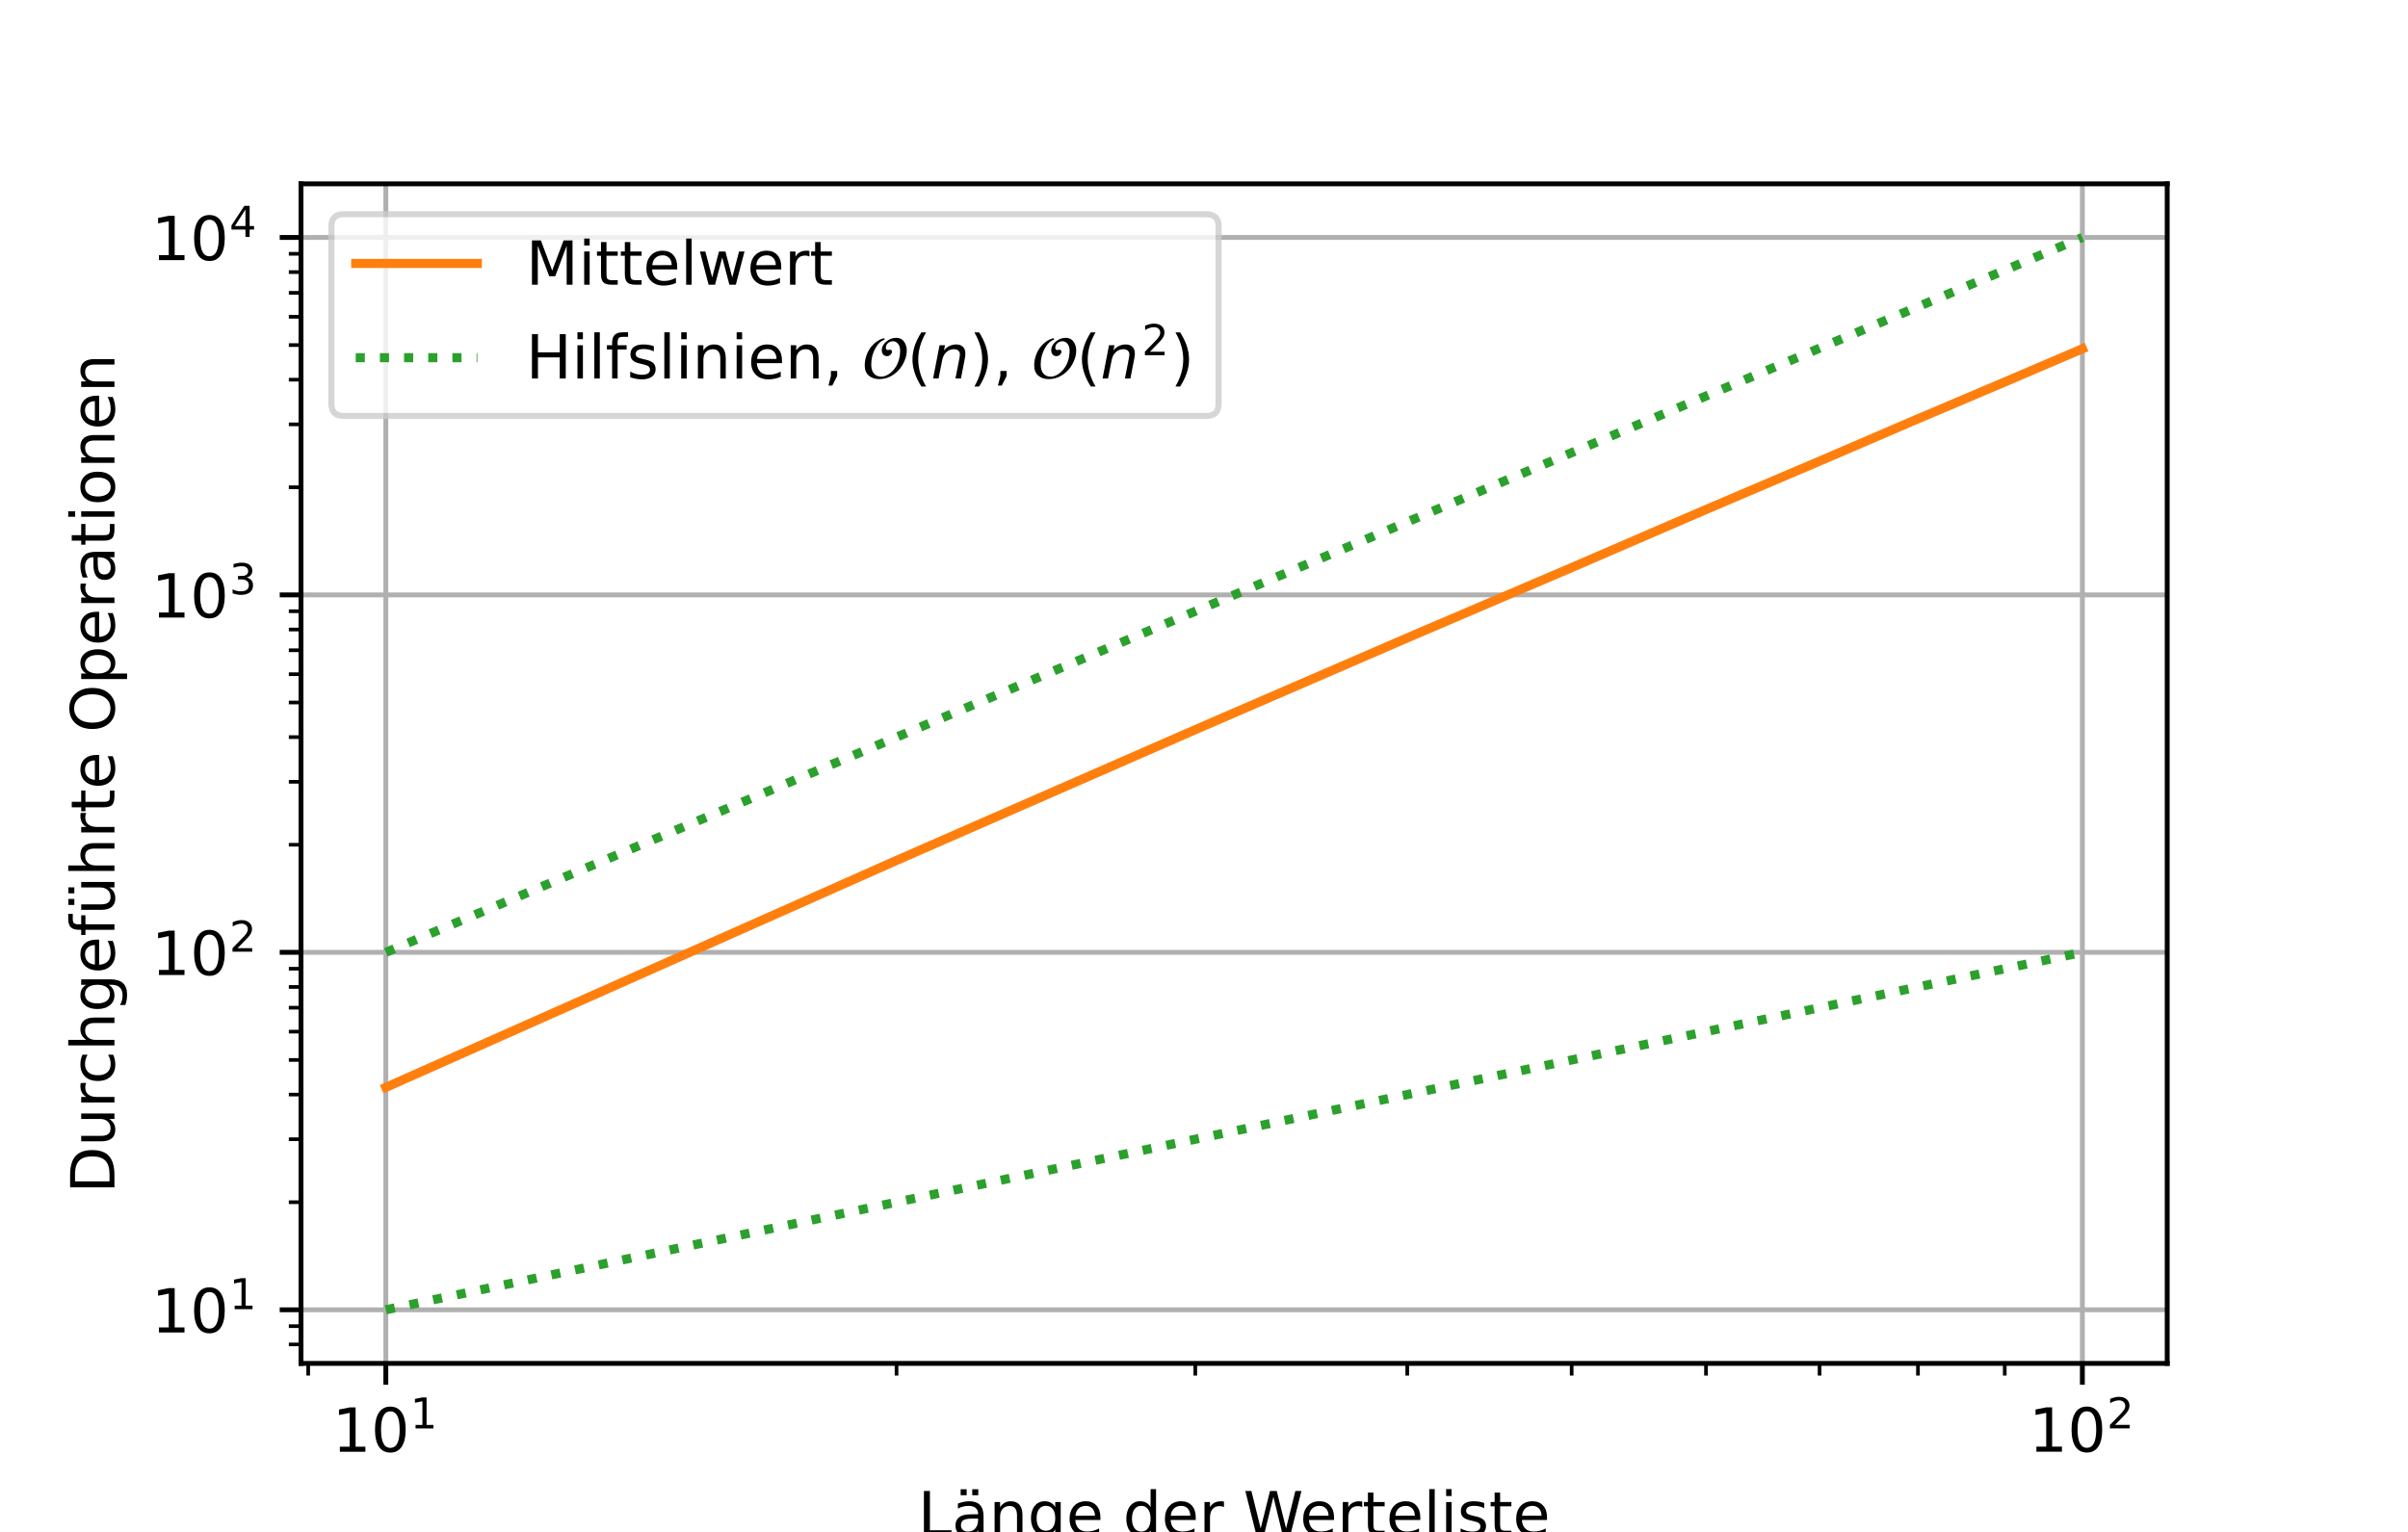
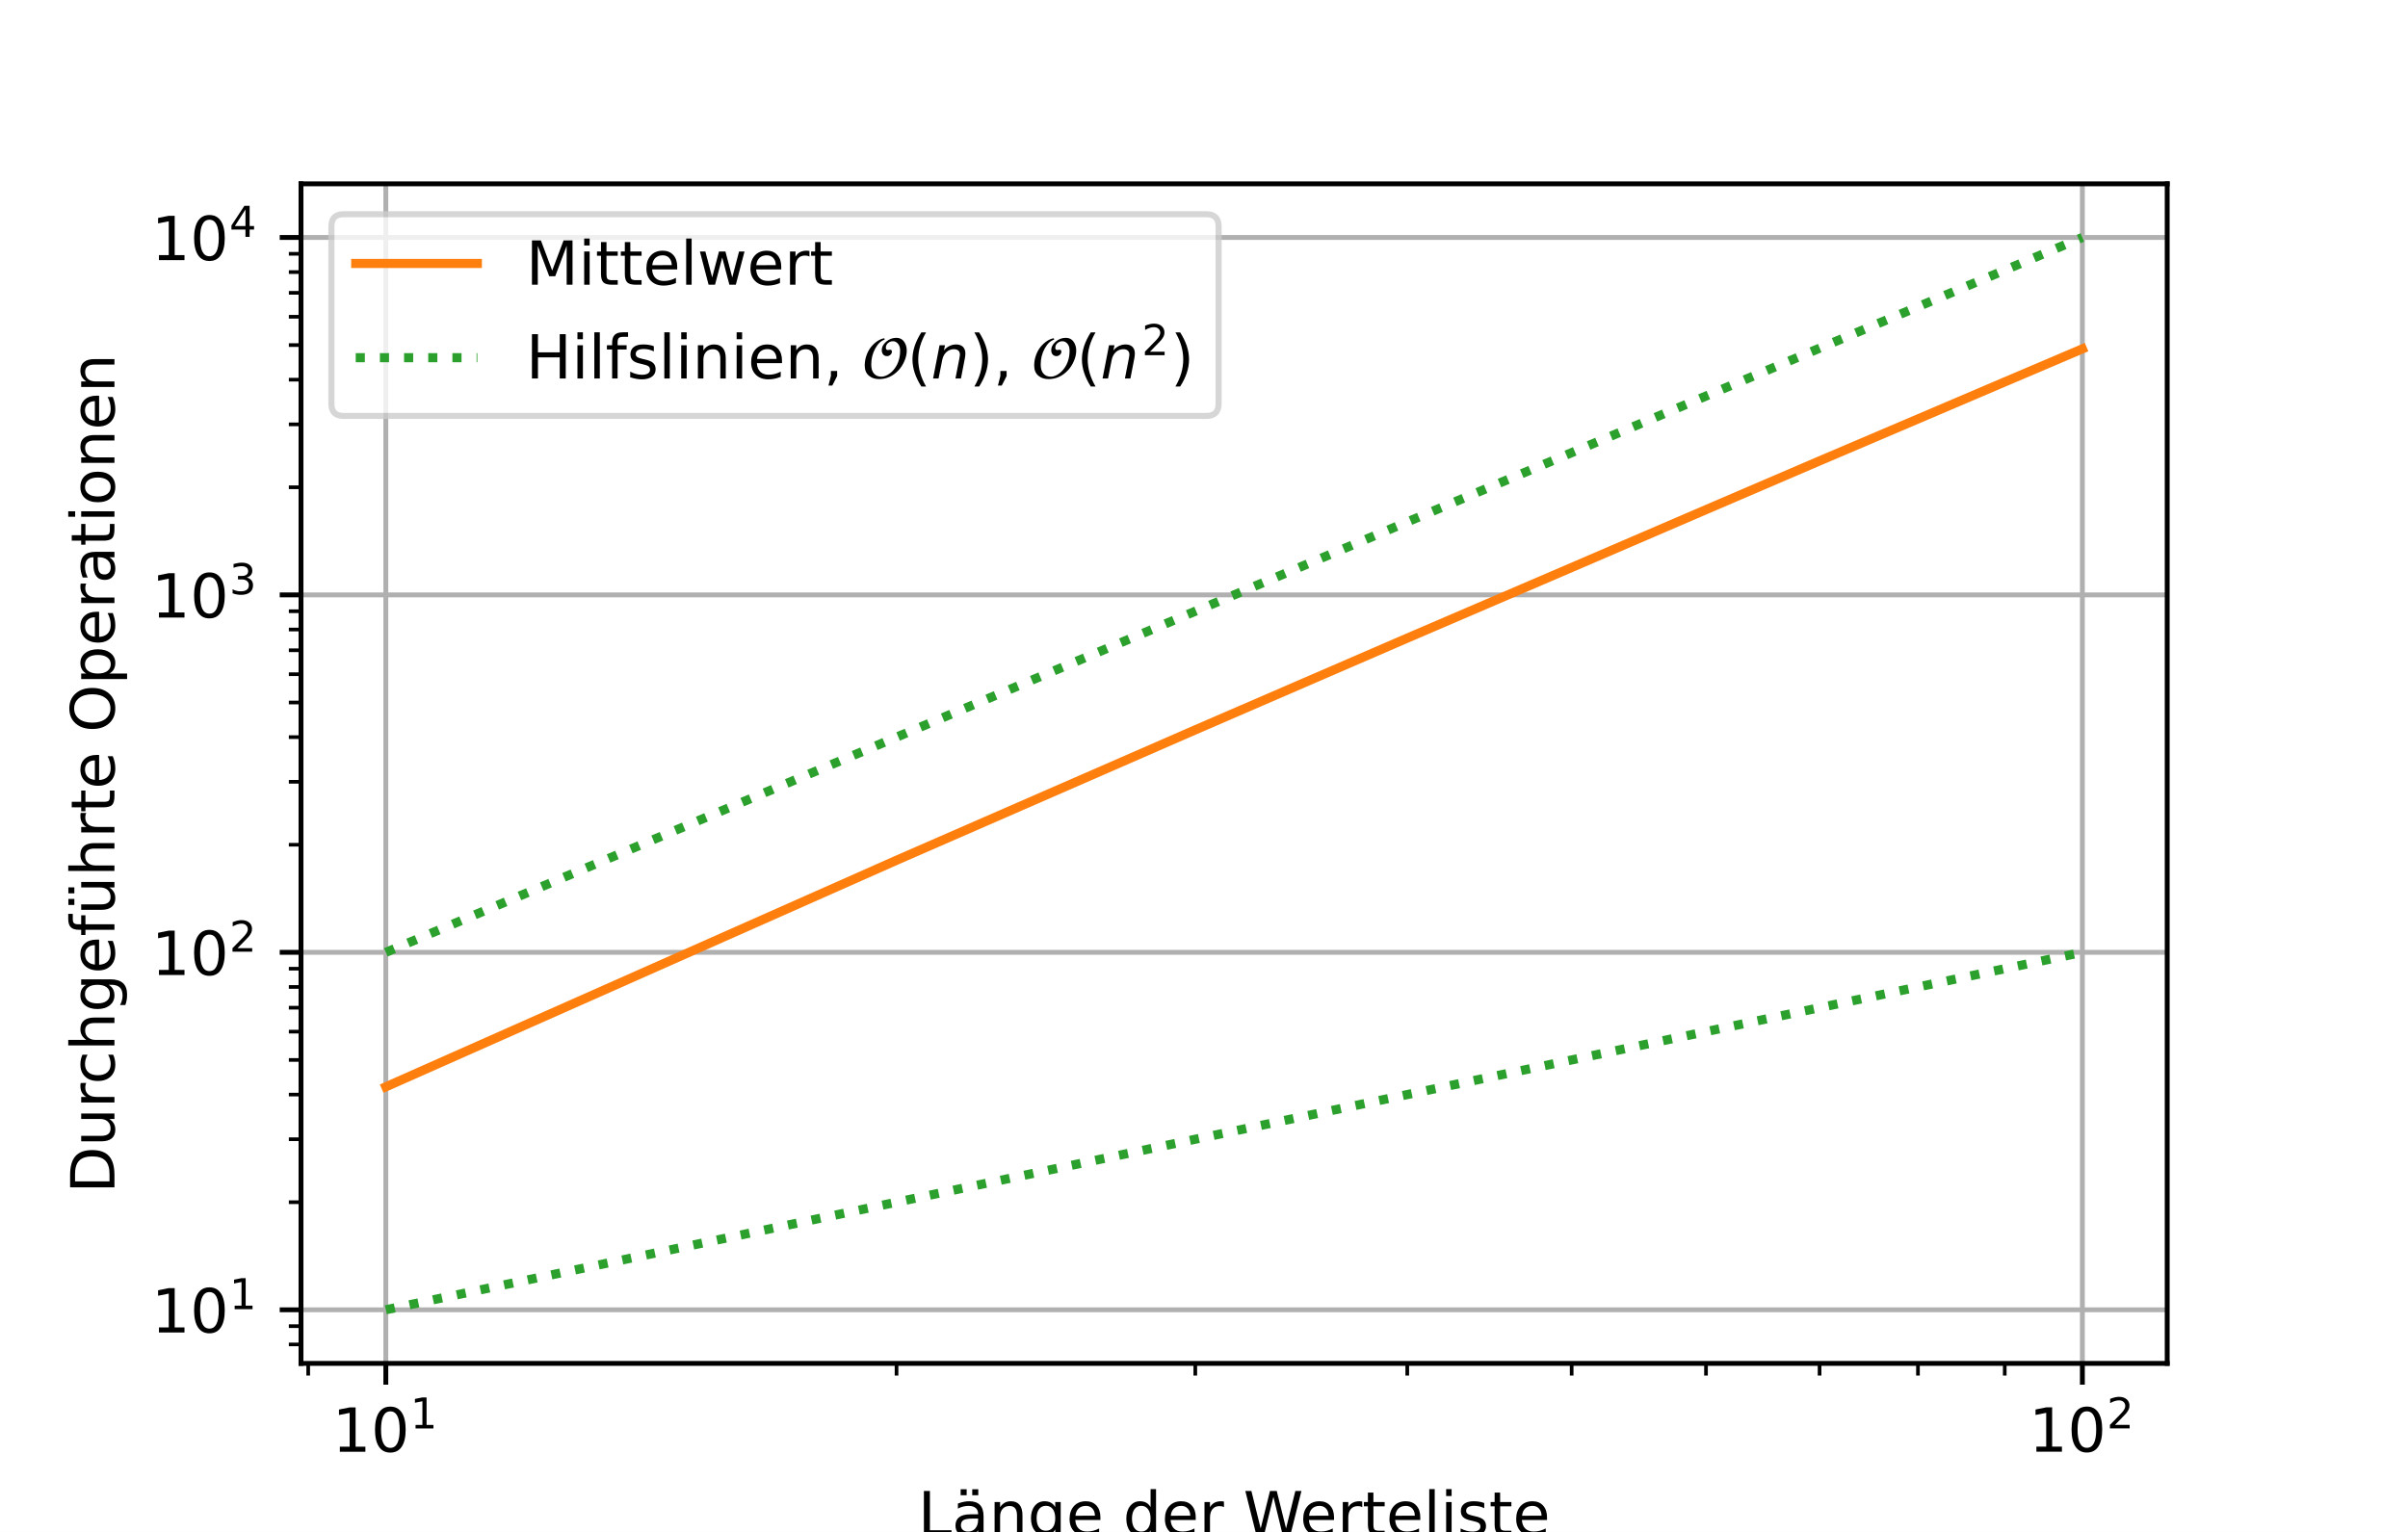
<svg xmlns="http://www.w3.org/2000/svg" xmlns:xlink="http://www.w3.org/1999/xlink" width="396pt" height="252pt" viewBox="0 0 396 252" version="1.1">
  <defs>
    <style type="text/css">*{stroke-linejoin: round; stroke-linecap: butt}</style>
  </defs>
  <g id="figure_1">
    <g id="patch_1">
      <path d="M 0 252  L 396 252  L 396 0  L 0 0  z " style="fill: #ffffff" />
    </g>
    <g id="axes_1">
      <g id="patch_2">
        <path d="M 49.5 224.28  L 356.4 224.28  L 356.4 30.24  L 49.5 30.24  z " style="fill: #ffffff" />
      </g>
      <g id="matplotlib.axis_1">
        <g id="xtick_1">
          <g id="line2d_1">
-             <path d="M 63.45 224.28  L 63.45 30.24  " clip-path="url(#pfadcb3c254)" style="fill: none; stroke: #b0b0b0; stroke-width: 0.8; stroke-linecap: square" />
+             <path d="M 63.45 224.28  L 63.45 30.24  " clip-path="url(#p0b54d53aff)" style="fill: none; stroke: #b0b0b0; stroke-width: 0.8; stroke-linecap: square" />
          </g>
          <g id="line2d_2">
            <defs>
-               <path id="mc7cd60ad47" d="M 0 0  L 0 3.5  " style="stroke: #000000; stroke-width: 0.8" />
-             </defs>
-             <g>
-               <use xlink:href="#mc7cd60ad47" x="63.45" y="224.28" style="stroke: #000000; stroke-width: 0.8" />
+               <path id="m51089c0648" d="M 0 0  L 0 3.5  " style="stroke: #000000; stroke-width: 0.8" />
+             </defs>
+             <g>
+               <use xlink:href="#m51089c0648" x="63.45" y="224.28" style="stroke: #000000; stroke-width: 0.8" />
            </g>
          </g>
          <g id="text_1">
            <g transform="translate(54.65 238.8784) scale(0.1 -0.1)">
              <defs>
                <path id="DejaVuSans-31" d="M 794 531  L 1825 531  L 1825 4091  L 703 3866  L 703 4441  L 1819 4666  L 2450 4666  L 2450 531  L 3481 531  L 3481 0  L 794 0  L 794 531  z " transform="scale(0.015625)" />
                <path id="DejaVuSans-30" d="M 2034 4250  Q 1547 4250 1301 3770  Q 1056 3291 1056 2328  Q 1056 1369 1301 889  Q 1547 409 2034 409  Q 2525 409 2770 889  Q 3016 1369 3016 2328  Q 3016 3291 2770 3770  Q 2525 4250 2034 4250  z M 2034 4750  Q 2819 4750 3233 4129  Q 3647 3509 3647 2328  Q 3647 1150 3233 529  Q 2819 -91 2034 -91  Q 1250 -91 836 529  Q 422 1150 422 2328  Q 422 3509 836 4129  Q 1250 4750 2034 4750  z " transform="scale(0.015625)" />
              </defs>
              <use xlink:href="#DejaVuSans-31" transform="translate(0 0.684375)" />
              <use xlink:href="#DejaVuSans-30" transform="translate(63.62305 0.684375)" />
              <use xlink:href="#DejaVuSans-31" transform="translate(128.2031 38.96563) scale(0.7)" />
            </g>
          </g>
        </g>
        <g id="xtick_2">
          <g id="line2d_3">
-             <path d="M 342.45 224.28  L 342.45 30.24  " clip-path="url(#pfadcb3c254)" style="fill: none; stroke: #b0b0b0; stroke-width: 0.8; stroke-linecap: square" />
+             <path d="M 342.45 224.28  L 342.45 30.24  " clip-path="url(#p0b54d53aff)" style="fill: none; stroke: #b0b0b0; stroke-width: 0.8; stroke-linecap: square" />
          </g>
          <g id="line2d_4">
            <g>
-               <use xlink:href="#mc7cd60ad47" x="342.45" y="224.28" style="stroke: #000000; stroke-width: 0.8" />
+               <use xlink:href="#m51089c0648" x="342.45" y="224.28" style="stroke: #000000; stroke-width: 0.8" />
            </g>
          </g>
          <g id="text_2">
            <g transform="translate(333.65 238.8784) scale(0.1 -0.1)">
              <defs>
                <path id="DejaVuSans-32" d="M 1228 531  L 3431 531  L 3431 0  L 469 0  L 469 531  Q 828 903 1448 1529  Q 2069 2156 2228 2338  Q 2531 2678 2651 2914  Q 2772 3150 2772 3378  Q 2772 3750 2511 3984  Q 2250 4219 1831 4219  Q 1534 4219 1204 4116  Q 875 4013 500 3803  L 500 4441  Q 881 4594 1212 4672  Q 1544 4750 1819 4750  Q 2544 4750 2975 4387  Q 3406 4025 3406 3419  Q 3406 3131 3298 2873  Q 3191 2616 2906 2266  Q 2828 2175 2409 1742  Q 1991 1309 1228 531  z " transform="scale(0.015625)" />
              </defs>
              <use xlink:href="#DejaVuSans-31" transform="translate(0 0.765625)" />
              <use xlink:href="#DejaVuSans-30" transform="translate(63.62305 0.765625)" />
              <use xlink:href="#DejaVuSans-32" transform="translate(128.2031 39.04688) scale(0.7)" />
            </g>
          </g>
        </g>
        <g id="xtick_3">
          <g id="line2d_5">
            <defs>
-               <path id="m09c611e598" d="M 0 0  L 0 2  " style="stroke: #000000; stroke-width: 0.6" />
-             </defs>
-             <g>
-               <use xlink:href="#m09c611e598" x="50.684" y="224.28" style="stroke: #000000; stroke-width: 0.6" />
+               <path id="m7312d42ac4" d="M 0 0  L 0 2  " style="stroke: #000000; stroke-width: 0.6" />
+             </defs>
+             <g>
+               <use xlink:href="#m7312d42ac4" x="50.684" y="224.28" style="stroke: #000000; stroke-width: 0.6" />
            </g>
          </g>
        </g>
        <g id="xtick_4">
          <g id="line2d_6">
            <g>
-               <use xlink:href="#m09c611e598" x="147.437" y="224.28" style="stroke: #000000; stroke-width: 0.6" />
+               <use xlink:href="#m7312d42ac4" x="147.437" y="224.28" style="stroke: #000000; stroke-width: 0.6" />
            </g>
          </g>
        </g>
        <g id="xtick_5">
          <g id="line2d_7">
            <g>
-               <use xlink:href="#m09c611e598" x="196.567" y="224.28" style="stroke: #000000; stroke-width: 0.6" />
+               <use xlink:href="#m7312d42ac4" x="196.567" y="224.28" style="stroke: #000000; stroke-width: 0.6" />
            </g>
          </g>
        </g>
        <g id="xtick_6">
          <g id="line2d_8">
            <g>
-               <use xlink:href="#m09c611e598" x="231.425" y="224.28" style="stroke: #000000; stroke-width: 0.6" />
+               <use xlink:href="#m7312d42ac4" x="231.425" y="224.28" style="stroke: #000000; stroke-width: 0.6" />
            </g>
          </g>
        </g>
        <g id="xtick_7">
          <g id="line2d_9">
            <g>
-               <use xlink:href="#m09c611e598" x="258.463" y="224.28" style="stroke: #000000; stroke-width: 0.6" />
+               <use xlink:href="#m7312d42ac4" x="258.463" y="224.28" style="stroke: #000000; stroke-width: 0.6" />
            </g>
          </g>
        </g>
        <g id="xtick_8">
          <g id="line2d_10">
            <g>
-               <use xlink:href="#m09c611e598" x="280.554" y="224.28" style="stroke: #000000; stroke-width: 0.6" />
+               <use xlink:href="#m7312d42ac4" x="280.554" y="224.28" style="stroke: #000000; stroke-width: 0.6" />
            </g>
          </g>
        </g>
        <g id="xtick_9">
          <g id="line2d_11">
            <g>
-               <use xlink:href="#m09c611e598" x="299.232" y="224.28" style="stroke: #000000; stroke-width: 0.6" />
+               <use xlink:href="#m7312d42ac4" x="299.232" y="224.28" style="stroke: #000000; stroke-width: 0.6" />
            </g>
          </g>
        </g>
        <g id="xtick_10">
          <g id="line2d_12">
            <g>
-               <use xlink:href="#m09c611e598" x="315.412" y="224.28" style="stroke: #000000; stroke-width: 0.6" />
+               <use xlink:href="#m7312d42ac4" x="315.412" y="224.28" style="stroke: #000000; stroke-width: 0.6" />
            </g>
          </g>
        </g>
        <g id="xtick_11">
          <g id="line2d_13">
            <g>
-               <use xlink:href="#m09c611e598" x="329.684" y="224.28" style="stroke: #000000; stroke-width: 0.6" />
+               <use xlink:href="#m7312d42ac4" x="329.684" y="224.28" style="stroke: #000000; stroke-width: 0.6" />
            </g>
          </g>
        </g>
        <g id="text_3">
          <g transform="translate(150.9578 252.5566) scale(0.1 -0.1)">
            <defs>
              <path id="DejaVuSans-4c" d="M 628 4666  L 1259 4666  L 1259 531  L 3531 531  L 3531 0  L 628 0  L 628 4666  z " transform="scale(0.015625)" />
              <path id="DejaVuSans-e4" d="M 2194 1759  Q 1497 1759 1228 1600  Q 959 1441 959 1056  Q 959 750 1161 570  Q 1363 391 1709 391  Q 2188 391 2477 730  Q 2766 1069 2766 1631  L 2766 1759  L 2194 1759  z M 3341 1997  L 3341 0  L 2766 0  L 2766 531  Q 2569 213 2275 61  Q 1981 -91 1556 -91  Q 1019 -91 701 211  Q 384 513 384 1019  Q 384 1609 779 1909  Q 1175 2209 1959 2209  L 2766 2209  L 2766 2266  Q 2766 2663 2505 2880  Q 2244 3097 1772 3097  Q 1472 3097 1187 3025  Q 903 2953 641 2809  L 641 3341  Q 956 3463 1253 3523  Q 1550 3584 1831 3584  Q 2591 3584 2966 3190  Q 3341 2797 3341 1997  z M 2150 4850  L 2784 4850  L 2784 4219  L 2150 4219  L 2150 4850  z M 928 4850  L 1562 4850  L 1562 4219  L 928 4219  L 928 4850  z " transform="scale(0.015625)" />
              <path id="DejaVuSans-6e" d="M 3513 2113  L 3513 0  L 2938 0  L 2938 2094  Q 2938 2591 2744 2837  Q 2550 3084 2163 3084  Q 1697 3084 1428 2787  Q 1159 2491 1159 1978  L 1159 0  L 581 0  L 581 3500  L 1159 3500  L 1159 2956  Q 1366 3272 1645 3428  Q 1925 3584 2291 3584  Q 2894 3584 3203 3211  Q 3513 2838 3513 2113  z " transform="scale(0.015625)" />
              <path id="DejaVuSans-67" d="M 2906 1791  Q 2906 2416 2648 2759  Q 2391 3103 1925 3103  Q 1463 3103 1205 2759  Q 947 2416 947 1791  Q 947 1169 1205 825  Q 1463 481 1925 481  Q 2391 481 2648 825  Q 2906 1169 2906 1791  z M 3481 434  Q 3481 -459 3084 -895  Q 2688 -1331 1869 -1331  Q 1566 -1331 1297 -1286  Q 1028 -1241 775 -1147  L 775 -588  Q 1028 -725 1275 -790  Q 1522 -856 1778 -856  Q 2344 -856 2625 -561  Q 2906 -266 2906 331  L 2906 616  Q 2728 306 2450 153  Q 2172 0 1784 0  Q 1141 0 747 490  Q 353 981 353 1791  Q 353 2603 747 3093  Q 1141 3584 1784 3584  Q 2172 3584 2450 3431  Q 2728 3278 2906 2969  L 2906 3500  L 3481 3500  L 3481 434  z " transform="scale(0.015625)" />
              <path id="DejaVuSans-65" d="M 3597 1894  L 3597 1613  L 953 1613  Q 991 1019 1311 708  Q 1631 397 2203 397  Q 2534 397 2845 478  Q 3156 559 3463 722  L 3463 178  Q 3153 47 2828 -22  Q 2503 -91 2169 -91  Q 1331 -91 842 396  Q 353 884 353 1716  Q 353 2575 817 3079  Q 1281 3584 2069 3584  Q 2775 3584 3186 3129  Q 3597 2675 3597 1894  z M 3022 2063  Q 3016 2534 2758 2815  Q 2500 3097 2075 3097  Q 1594 3097 1305 2825  Q 1016 2553 972 2059  L 3022 2063  z " transform="scale(0.015625)" />
              <path id="DejaVuSans-20" transform="scale(0.015625)" />
              <path id="DejaVuSans-64" d="M 2906 2969  L 2906 4863  L 3481 4863  L 3481 0  L 2906 0  L 2906 525  Q 2725 213 2448 61  Q 2172 -91 1784 -91  Q 1150 -91 751 415  Q 353 922 353 1747  Q 353 2572 751 3078  Q 1150 3584 1784 3584  Q 2172 3584 2448 3432  Q 2725 3281 2906 2969  z M 947 1747  Q 947 1113 1208 752  Q 1469 391 1925 391  Q 2381 391 2643 752  Q 2906 1113 2906 1747  Q 2906 2381 2643 2742  Q 2381 3103 1925 3103  Q 1469 3103 1208 2742  Q 947 2381 947 1747  z " transform="scale(0.015625)" />
              <path id="DejaVuSans-72" d="M 2631 2963  Q 2534 3019 2420 3045  Q 2306 3072 2169 3072  Q 1681 3072 1420 2755  Q 1159 2438 1159 1844  L 1159 0  L 581 0  L 581 3500  L 1159 3500  L 1159 2956  Q 1341 3275 1631 3429  Q 1922 3584 2338 3584  Q 2397 3584 2469 3576  Q 2541 3569 2628 3553  L 2631 2963  z " transform="scale(0.015625)" />
              <path id="DejaVuSans-57" d="M 213 4666  L 850 4666  L 1831 722  L 2809 4666  L 3519 4666  L 4500 722  L 5478 4666  L 6119 4666  L 4947 0  L 4153 0  L 3169 4050  L 2175 0  L 1381 0  L 213 4666  z " transform="scale(0.015625)" />
              <path id="DejaVuSans-74" d="M 1172 4494  L 1172 3500  L 2356 3500  L 2356 3053  L 1172 3053  L 1172 1153  Q 1172 725 1289 603  Q 1406 481 1766 481  L 2356 481  L 2356 0  L 1766 0  Q 1100 0 847 248  Q 594 497 594 1153  L 594 3053  L 172 3053  L 172 3500  L 594 3500  L 594 4494  L 1172 4494  z " transform="scale(0.015625)" />
              <path id="DejaVuSans-6c" d="M 603 4863  L 1178 4863  L 1178 0  L 603 0  L 603 4863  z " transform="scale(0.015625)" />
              <path id="DejaVuSans-69" d="M 603 3500  L 1178 3500  L 1178 0  L 603 0  L 603 3500  z M 603 4863  L 1178 4863  L 1178 4134  L 603 4134  L 603 4863  z " transform="scale(0.015625)" />
              <path id="DejaVuSans-73" d="M 2834 3397  L 2834 2853  Q 2591 2978 2328 3040  Q 2066 3103 1784 3103  Q 1356 3103 1142 2972  Q 928 2841 928 2578  Q 928 2378 1081 2264  Q 1234 2150 1697 2047  L 1894 2003  Q 2506 1872 2764 1633  Q 3022 1394 3022 966  Q 3022 478 2636 193  Q 2250 -91 1575 -91  Q 1294 -91 989 -36  Q 684 19 347 128  L 347 722  Q 666 556 975 473  Q 1284 391 1588 391  Q 1994 391 2212 530  Q 2431 669 2431 922  Q 2431 1156 2273 1281  Q 2116 1406 1581 1522  L 1381 1569  Q 847 1681 609 1914  Q 372 2147 372 2553  Q 372 3047 722 3315  Q 1072 3584 1716 3584  Q 2034 3584 2315 3537  Q 2597 3491 2834 3397  z " transform="scale(0.015625)" />
            </defs>
            <use xlink:href="#DejaVuSans-4c" />
            <use xlink:href="#DejaVuSans-e4" x="55.713" />
            <use xlink:href="#DejaVuSans-6e" x="116.992" />
            <use xlink:href="#DejaVuSans-67" x="180.371" />
            <use xlink:href="#DejaVuSans-65" x="243.848" />
            <use xlink:href="#DejaVuSans-20" x="305.371" />
            <use xlink:href="#DejaVuSans-64" x="337.158" />
            <use xlink:href="#DejaVuSans-65" x="400.635" />
            <use xlink:href="#DejaVuSans-72" x="462.158" />
            <use xlink:href="#DejaVuSans-20" x="503.271" />
            <use xlink:href="#DejaVuSans-57" x="535.059" />
            <use xlink:href="#DejaVuSans-65" x="628.061" />
            <use xlink:href="#DejaVuSans-72" x="689.584" />
            <use xlink:href="#DejaVuSans-74" x="730.697" />
            <use xlink:href="#DejaVuSans-65" x="769.906" />
            <use xlink:href="#DejaVuSans-6c" x="831.43" />
            <use xlink:href="#DejaVuSans-69" x="859.213" />
            <use xlink:href="#DejaVuSans-73" x="886.996" />
            <use xlink:href="#DejaVuSans-74" x="939.096" />
            <use xlink:href="#DejaVuSans-65" x="978.305" />
          </g>
        </g>
      </g>
      <g id="matplotlib.axis_2">
        <g id="ytick_1">
          <g id="line2d_14">
-             <path d="M 49.5 215.46  L 356.4 215.46  " clip-path="url(#pfadcb3c254)" style="fill: none; stroke: #b0b0b0; stroke-width: 0.8; stroke-linecap: square" />
+             <path d="M 49.5 215.46  L 356.4 215.46  " clip-path="url(#p0b54d53aff)" style="fill: none; stroke: #b0b0b0; stroke-width: 0.8; stroke-linecap: square" />
          </g>
          <g id="line2d_15">
            <defs>
-               <path id="m2323cf10aa" d="M 0 0  L -3.5 0  " style="stroke: #000000; stroke-width: 0.8" />
-             </defs>
-             <g>
-               <use xlink:href="#m2323cf10aa" x="49.5" y="215.46" style="stroke: #000000; stroke-width: 0.8" />
+               <path id="m8312ab021b" d="M 0 0  L -3.5 0  " style="stroke: #000000; stroke-width: 0.8" />
+             </defs>
+             <g>
+               <use xlink:href="#m8312ab021b" x="49.5" y="215.46" style="stroke: #000000; stroke-width: 0.8" />
            </g>
          </g>
          <g id="text_4">
            <g transform="translate(24.9 219.2592) scale(0.1 -0.1)">
              <use xlink:href="#DejaVuSans-31" transform="translate(0 0.684375)" />
              <use xlink:href="#DejaVuSans-30" transform="translate(63.62305 0.684375)" />
              <use xlink:href="#DejaVuSans-31" transform="translate(128.2031 38.96563) scale(0.7)" />
            </g>
          </g>
        </g>
        <g id="ytick_2">
          <g id="line2d_16">
-             <path d="M 49.5 156.66  L 356.4 156.66  " clip-path="url(#pfadcb3c254)" style="fill: none; stroke: #b0b0b0; stroke-width: 0.8; stroke-linecap: square" />
+             <path d="M 49.5 156.66  L 356.4 156.66  " clip-path="url(#p0b54d53aff)" style="fill: none; stroke: #b0b0b0; stroke-width: 0.8; stroke-linecap: square" />
          </g>
          <g id="line2d_17">
            <g>
-               <use xlink:href="#m2323cf10aa" x="49.5" y="156.66" style="stroke: #000000; stroke-width: 0.8" />
+               <use xlink:href="#m8312ab021b" x="49.5" y="156.66" style="stroke: #000000; stroke-width: 0.8" />
            </g>
          </g>
          <g id="text_5">
            <g transform="translate(24.9 160.4592) scale(0.1 -0.1)">
              <use xlink:href="#DejaVuSans-31" transform="translate(0 0.765625)" />
              <use xlink:href="#DejaVuSans-30" transform="translate(63.62305 0.765625)" />
              <use xlink:href="#DejaVuSans-32" transform="translate(128.2031 39.04688) scale(0.7)" />
            </g>
          </g>
        </g>
        <g id="ytick_3">
          <g id="line2d_18">
-             <path d="M 49.5 97.86  L 356.4 97.86  " clip-path="url(#pfadcb3c254)" style="fill: none; stroke: #b0b0b0; stroke-width: 0.8; stroke-linecap: square" />
+             <path d="M 49.5 97.86  L 356.4 97.86  " clip-path="url(#p0b54d53aff)" style="fill: none; stroke: #b0b0b0; stroke-width: 0.8; stroke-linecap: square" />
          </g>
          <g id="line2d_19">
            <g>
-               <use xlink:href="#m2323cf10aa" x="49.5" y="97.86" style="stroke: #000000; stroke-width: 0.8" />
+               <use xlink:href="#m8312ab021b" x="49.5" y="97.86" style="stroke: #000000; stroke-width: 0.8" />
            </g>
          </g>
          <g id="text_6">
            <g transform="translate(24.9 101.6592) scale(0.1 -0.1)">
              <defs>
                <path id="DejaVuSans-33" d="M 2597 2516  Q 3050 2419 3304 2112  Q 3559 1806 3559 1356  Q 3559 666 3084 287  Q 2609 -91 1734 -91  Q 1441 -91 1130 -33  Q 819 25 488 141  L 488 750  Q 750 597 1062 519  Q 1375 441 1716 441  Q 2309 441 2620 675  Q 2931 909 2931 1356  Q 2931 1769 2642 2001  Q 2353 2234 1838 2234  L 1294 2234  L 1294 2753  L 1863 2753  Q 2328 2753 2575 2939  Q 2822 3125 2822 3475  Q 2822 3834 2567 4026  Q 2313 4219 1838 4219  Q 1578 4219 1281 4162  Q 984 4106 628 3988  L 628 4550  Q 988 4650 1302 4700  Q 1616 4750 1894 4750  Q 2613 4750 3031 4423  Q 3450 4097 3450 3541  Q 3450 3153 3228 2886  Q 3006 2619 2597 2516  z " transform="scale(0.015625)" />
              </defs>
              <use xlink:href="#DejaVuSans-31" transform="translate(0 0.765625)" />
              <use xlink:href="#DejaVuSans-30" transform="translate(63.62305 0.765625)" />
              <use xlink:href="#DejaVuSans-33" transform="translate(128.2031 39.04688) scale(0.7)" />
            </g>
          </g>
        </g>
        <g id="ytick_4">
          <g id="line2d_20">
-             <path d="M 49.5 39.06  L 356.4 39.06  " clip-path="url(#pfadcb3c254)" style="fill: none; stroke: #b0b0b0; stroke-width: 0.8; stroke-linecap: square" />
+             <path d="M 49.5 39.06  L 356.4 39.06  " clip-path="url(#p0b54d53aff)" style="fill: none; stroke: #b0b0b0; stroke-width: 0.8; stroke-linecap: square" />
          </g>
          <g id="line2d_21">
            <g>
-               <use xlink:href="#m2323cf10aa" x="49.5" y="39.06" style="stroke: #000000; stroke-width: 0.8" />
+               <use xlink:href="#m8312ab021b" x="49.5" y="39.06" style="stroke: #000000; stroke-width: 0.8" />
            </g>
          </g>
          <g id="text_7">
            <g transform="translate(24.9 42.85922) scale(0.1 -0.1)">
              <defs>
                <path id="DejaVuSans-34" d="M 2419 4116  L 825 1625  L 2419 1625  L 2419 4116  z M 2253 4666  L 3047 4666  L 3047 1625  L 3713 1625  L 3713 1100  L 3047 1100  L 3047 0  L 2419 0  L 2419 1100  L 313 1100  L 313 1709  L 2253 4666  z " transform="scale(0.015625)" />
              </defs>
              <use xlink:href="#DejaVuSans-31" transform="translate(0 0.684375)" />
              <use xlink:href="#DejaVuSans-30" transform="translate(63.62305 0.684375)" />
              <use xlink:href="#DejaVuSans-34" transform="translate(128.2031 38.96563) scale(0.7)" />
            </g>
          </g>
        </g>
        <g id="ytick_5">
          <g id="line2d_22">
            <defs>
-               <path id="mafa82fc3e5" d="M 0 0  L -2 0  " style="stroke: #000000; stroke-width: 0.6" />
-             </defs>
-             <g>
-               <use xlink:href="#mafa82fc3e5" x="49.5" y="221.158" style="stroke: #000000; stroke-width: 0.6" />
+               <path id="mb7bd1aee09" d="M 0 0  L -2 0  " style="stroke: #000000; stroke-width: 0.6" />
+             </defs>
+             <g>
+               <use xlink:href="#mb7bd1aee09" x="49.5" y="221.158" style="stroke: #000000; stroke-width: 0.6" />
            </g>
          </g>
        </g>
        <g id="ytick_6">
          <g id="line2d_23">
            <g>
-               <use xlink:href="#mafa82fc3e5" x="49.5" y="218.151" style="stroke: #000000; stroke-width: 0.6" />
+               <use xlink:href="#mb7bd1aee09" x="49.5" y="218.151" style="stroke: #000000; stroke-width: 0.6" />
            </g>
          </g>
        </g>
        <g id="ytick_7">
          <g id="line2d_24">
            <g>
-               <use xlink:href="#mafa82fc3e5" x="49.5" y="197.759" style="stroke: #000000; stroke-width: 0.6" />
+               <use xlink:href="#mb7bd1aee09" x="49.5" y="197.759" style="stroke: #000000; stroke-width: 0.6" />
            </g>
          </g>
        </g>
        <g id="ytick_8">
          <g id="line2d_25">
            <g>
-               <use xlink:href="#mafa82fc3e5" x="49.5" y="187.405" style="stroke: #000000; stroke-width: 0.6" />
+               <use xlink:href="#mb7bd1aee09" x="49.5" y="187.405" style="stroke: #000000; stroke-width: 0.6" />
            </g>
          </g>
        </g>
        <g id="ytick_9">
          <g id="line2d_26">
            <g>
-               <use xlink:href="#mafa82fc3e5" x="49.5" y="180.059" style="stroke: #000000; stroke-width: 0.6" />
+               <use xlink:href="#mb7bd1aee09" x="49.5" y="180.059" style="stroke: #000000; stroke-width: 0.6" />
            </g>
          </g>
        </g>
        <g id="ytick_10">
          <g id="line2d_27">
            <g>
-               <use xlink:href="#mafa82fc3e5" x="49.5" y="174.361" style="stroke: #000000; stroke-width: 0.6" />
+               <use xlink:href="#mb7bd1aee09" x="49.5" y="174.361" style="stroke: #000000; stroke-width: 0.6" />
            </g>
          </g>
        </g>
        <g id="ytick_11">
          <g id="line2d_28">
            <g>
-               <use xlink:href="#mafa82fc3e5" x="49.5" y="169.705" style="stroke: #000000; stroke-width: 0.6" />
+               <use xlink:href="#mb7bd1aee09" x="49.5" y="169.705" style="stroke: #000000; stroke-width: 0.6" />
            </g>
          </g>
        </g>
        <g id="ytick_12">
          <g id="line2d_29">
            <g>
-               <use xlink:href="#mafa82fc3e5" x="49.5" y="165.768" style="stroke: #000000; stroke-width: 0.6" />
+               <use xlink:href="#mb7bd1aee09" x="49.5" y="165.768" style="stroke: #000000; stroke-width: 0.6" />
            </g>
          </g>
        </g>
        <g id="ytick_13">
          <g id="line2d_30">
            <g>
-               <use xlink:href="#mafa82fc3e5" x="49.5" y="162.358" style="stroke: #000000; stroke-width: 0.6" />
+               <use xlink:href="#mb7bd1aee09" x="49.5" y="162.358" style="stroke: #000000; stroke-width: 0.6" />
            </g>
          </g>
        </g>
        <g id="ytick_14">
          <g id="line2d_31">
            <g>
-               <use xlink:href="#mafa82fc3e5" x="49.5" y="159.351" style="stroke: #000000; stroke-width: 0.6" />
+               <use xlink:href="#mb7bd1aee09" x="49.5" y="159.351" style="stroke: #000000; stroke-width: 0.6" />
            </g>
          </g>
        </g>
        <g id="ytick_15">
          <g id="line2d_32">
            <g>
-               <use xlink:href="#mafa82fc3e5" x="49.5" y="138.959" style="stroke: #000000; stroke-width: 0.6" />
+               <use xlink:href="#mb7bd1aee09" x="49.5" y="138.959" style="stroke: #000000; stroke-width: 0.6" />
            </g>
          </g>
        </g>
        <g id="ytick_16">
          <g id="line2d_33">
            <g>
-               <use xlink:href="#mafa82fc3e5" x="49.5" y="128.605" style="stroke: #000000; stroke-width: 0.6" />
+               <use xlink:href="#mb7bd1aee09" x="49.5" y="128.605" style="stroke: #000000; stroke-width: 0.6" />
            </g>
          </g>
        </g>
        <g id="ytick_17">
          <g id="line2d_34">
            <g>
-               <use xlink:href="#mafa82fc3e5" x="49.5" y="121.259" style="stroke: #000000; stroke-width: 0.6" />
+               <use xlink:href="#mb7bd1aee09" x="49.5" y="121.259" style="stroke: #000000; stroke-width: 0.6" />
            </g>
          </g>
        </g>
        <g id="ytick_18">
          <g id="line2d_35">
            <g>
-               <use xlink:href="#mafa82fc3e5" x="49.5" y="115.561" style="stroke: #000000; stroke-width: 0.6" />
+               <use xlink:href="#mb7bd1aee09" x="49.5" y="115.561" style="stroke: #000000; stroke-width: 0.6" />
            </g>
          </g>
        </g>
        <g id="ytick_19">
          <g id="line2d_36">
            <g>
-               <use xlink:href="#mafa82fc3e5" x="49.5" y="110.905" style="stroke: #000000; stroke-width: 0.6" />
+               <use xlink:href="#mb7bd1aee09" x="49.5" y="110.905" style="stroke: #000000; stroke-width: 0.6" />
            </g>
          </g>
        </g>
        <g id="ytick_20">
          <g id="line2d_37">
            <g>
-               <use xlink:href="#mafa82fc3e5" x="49.5" y="106.968" style="stroke: #000000; stroke-width: 0.6" />
+               <use xlink:href="#mb7bd1aee09" x="49.5" y="106.968" style="stroke: #000000; stroke-width: 0.6" />
            </g>
          </g>
        </g>
        <g id="ytick_21">
          <g id="line2d_38">
            <g>
-               <use xlink:href="#mafa82fc3e5" x="49.5" y="103.558" style="stroke: #000000; stroke-width: 0.6" />
+               <use xlink:href="#mb7bd1aee09" x="49.5" y="103.558" style="stroke: #000000; stroke-width: 0.6" />
            </g>
          </g>
        </g>
        <g id="ytick_22">
          <g id="line2d_39">
            <g>
-               <use xlink:href="#mafa82fc3e5" x="49.5" y="100.551" style="stroke: #000000; stroke-width: 0.6" />
+               <use xlink:href="#mb7bd1aee09" x="49.5" y="100.551" style="stroke: #000000; stroke-width: 0.6" />
            </g>
          </g>
        </g>
        <g id="ytick_23">
          <g id="line2d_40">
            <g>
-               <use xlink:href="#mafa82fc3e5" x="49.5" y="80.159" style="stroke: #000000; stroke-width: 0.6" />
+               <use xlink:href="#mb7bd1aee09" x="49.5" y="80.159" style="stroke: #000000; stroke-width: 0.6" />
            </g>
          </g>
        </g>
        <g id="ytick_24">
          <g id="line2d_41">
            <g>
-               <use xlink:href="#mafa82fc3e5" x="49.5" y="69.805" style="stroke: #000000; stroke-width: 0.6" />
+               <use xlink:href="#mb7bd1aee09" x="49.5" y="69.805" style="stroke: #000000; stroke-width: 0.6" />
            </g>
          </g>
        </g>
        <g id="ytick_25">
          <g id="line2d_42">
            <g>
-               <use xlink:href="#mafa82fc3e5" x="49.5" y="62.459" style="stroke: #000000; stroke-width: 0.6" />
+               <use xlink:href="#mb7bd1aee09" x="49.5" y="62.459" style="stroke: #000000; stroke-width: 0.6" />
            </g>
          </g>
        </g>
        <g id="ytick_26">
          <g id="line2d_43">
            <g>
-               <use xlink:href="#mafa82fc3e5" x="49.5" y="56.761" style="stroke: #000000; stroke-width: 0.6" />
+               <use xlink:href="#mb7bd1aee09" x="49.5" y="56.761" style="stroke: #000000; stroke-width: 0.6" />
            </g>
          </g>
        </g>
        <g id="ytick_27">
          <g id="line2d_44">
            <g>
-               <use xlink:href="#mafa82fc3e5" x="49.5" y="52.105" style="stroke: #000000; stroke-width: 0.6" />
+               <use xlink:href="#mb7bd1aee09" x="49.5" y="52.105" style="stroke: #000000; stroke-width: 0.6" />
            </g>
          </g>
        </g>
        <g id="ytick_28">
          <g id="line2d_45">
            <g>
-               <use xlink:href="#mafa82fc3e5" x="49.5" y="48.168" style="stroke: #000000; stroke-width: 0.6" />
+               <use xlink:href="#mb7bd1aee09" x="49.5" y="48.168" style="stroke: #000000; stroke-width: 0.6" />
            </g>
          </g>
        </g>
        <g id="ytick_29">
          <g id="line2d_46">
            <g>
-               <use xlink:href="#mafa82fc3e5" x="49.5" y="44.758" style="stroke: #000000; stroke-width: 0.6" />
+               <use xlink:href="#mb7bd1aee09" x="49.5" y="44.758" style="stroke: #000000; stroke-width: 0.6" />
            </g>
          </g>
        </g>
        <g id="ytick_30">
          <g id="line2d_47">
            <g>
-               <use xlink:href="#mafa82fc3e5" x="49.5" y="41.751" style="stroke: #000000; stroke-width: 0.6" />
+               <use xlink:href="#mb7bd1aee09" x="49.5" y="41.751" style="stroke: #000000; stroke-width: 0.6" />
            </g>
          </g>
        </g>
        <g id="text_8">
          <g transform="translate(18.82031 196.2983) rotate(-90) scale(0.1 -0.1)">
            <defs>
              <path id="DejaVuSans-44" d="M 1259 4147  L 1259 519  L 2022 519  Q 2988 519 3436 956  Q 3884 1394 3884 2338  Q 3884 3275 3436 3711  Q 2988 4147 2022 4147  L 1259 4147  z M 628 4666  L 1925 4666  Q 3281 4666 3915 4102  Q 4550 3538 4550 2338  Q 4550 1131 3912 565  Q 3275 0 1925 0  L 628 0  L 628 4666  z " transform="scale(0.015625)" />
              <path id="DejaVuSans-75" d="M 544 1381  L 544 3500  L 1119 3500  L 1119 1403  Q 1119 906 1312 657  Q 1506 409 1894 409  Q 2359 409 2629 706  Q 2900 1003 2900 1516  L 2900 3500  L 3475 3500  L 3475 0  L 2900 0  L 2900 538  Q 2691 219 2414 64  Q 2138 -91 1772 -91  Q 1169 -91 856 284  Q 544 659 544 1381  z M 1991 3584  L 1991 3584  z " transform="scale(0.015625)" />
              <path id="DejaVuSans-63" d="M 3122 3366  L 3122 2828  Q 2878 2963 2633 3030  Q 2388 3097 2138 3097  Q 1578 3097 1268 2742  Q 959 2388 959 1747  Q 959 1106 1268 751  Q 1578 397 2138 397  Q 2388 397 2633 464  Q 2878 531 3122 666  L 3122 134  Q 2881 22 2623 -34  Q 2366 -91 2075 -91  Q 1284 -91 818 406  Q 353 903 353 1747  Q 353 2603 823 3093  Q 1294 3584 2113 3584  Q 2378 3584 2631 3529  Q 2884 3475 3122 3366  z " transform="scale(0.015625)" />
              <path id="DejaVuSans-68" d="M 3513 2113  L 3513 0  L 2938 0  L 2938 2094  Q 2938 2591 2744 2837  Q 2550 3084 2163 3084  Q 1697 3084 1428 2787  Q 1159 2491 1159 1978  L 1159 0  L 581 0  L 581 4863  L 1159 4863  L 1159 2956  Q 1366 3272 1645 3428  Q 1925 3584 2291 3584  Q 2894 3584 3203 3211  Q 3513 2838 3513 2113  z " transform="scale(0.015625)" />
              <path id="DejaVuSans-66" d="M 2375 4863  L 2375 4384  L 1825 4384  Q 1516 4384 1395 4259  Q 1275 4134 1275 3809  L 1275 3500  L 2222 3500  L 2222 3053  L 1275 3053  L 1275 0  L 697 0  L 697 3053  L 147 3053  L 147 3500  L 697 3500  L 697 3744  Q 697 4328 969 4595  Q 1241 4863 1831 4863  L 2375 4863  z " transform="scale(0.015625)" />
              <path id="DejaVuSans-fc" d="M 544 1381  L 544 3500  L 1119 3500  L 1119 1403  Q 1119 906 1312 657  Q 1506 409 1894 409  Q 2359 409 2629 706  Q 2900 1003 2900 1516  L 2900 3500  L 3475 3500  L 3475 0  L 2900 0  L 2900 538  Q 2691 219 2414 64  Q 2138 -91 1772 -91  Q 1169 -91 856 284  Q 544 659 544 1381  z M 1991 3584  L 1991 3584  z M 2278 4850  L 2912 4850  L 2912 4219  L 2278 4219  L 2278 4850  z M 1056 4850  L 1690 4850  L 1690 4219  L 1056 4219  L 1056 4850  z " transform="scale(0.015625)" />
              <path id="DejaVuSans-4f" d="M 2522 4238  Q 1834 4238 1429 3725  Q 1025 3213 1025 2328  Q 1025 1447 1429 934  Q 1834 422 2522 422  Q 3209 422 3611 934  Q 4013 1447 4013 2328  Q 4013 3213 3611 3725  Q 3209 4238 2522 4238  z M 2522 4750  Q 3503 4750 4090 4092  Q 4678 3434 4678 2328  Q 4678 1225 4090 567  Q 3503 -91 2522 -91  Q 1538 -91 948 565  Q 359 1222 359 2328  Q 359 3434 948 4092  Q 1538 4750 2522 4750  z " transform="scale(0.015625)" />
              <path id="DejaVuSans-70" d="M 1159 525  L 1159 -1331  L 581 -1331  L 581 3500  L 1159 3500  L 1159 2969  Q 1341 3281 1617 3432  Q 1894 3584 2278 3584  Q 2916 3584 3314 3078  Q 3713 2572 3713 1747  Q 3713 922 3314 415  Q 2916 -91 2278 -91  Q 1894 -91 1617 61  Q 1341 213 1159 525  z M 3116 1747  Q 3116 2381 2855 2742  Q 2594 3103 2138 3103  Q 1681 3103 1420 2742  Q 1159 2381 1159 1747  Q 1159 1113 1420 752  Q 1681 391 2138 391  Q 2594 391 2855 752  Q 3116 1113 3116 1747  z " transform="scale(0.015625)" />
              <path id="DejaVuSans-61" d="M 2194 1759  Q 1497 1759 1228 1600  Q 959 1441 959 1056  Q 959 750 1161 570  Q 1363 391 1709 391  Q 2188 391 2477 730  Q 2766 1069 2766 1631  L 2766 1759  L 2194 1759  z M 3341 1997  L 3341 0  L 2766 0  L 2766 531  Q 2569 213 2275 61  Q 1981 -91 1556 -91  Q 1019 -91 701 211  Q 384 513 384 1019  Q 384 1609 779 1909  Q 1175 2209 1959 2209  L 2766 2209  L 2766 2266  Q 2766 2663 2505 2880  Q 2244 3097 1772 3097  Q 1472 3097 1187 3025  Q 903 2953 641 2809  L 641 3341  Q 956 3463 1253 3523  Q 1550 3584 1831 3584  Q 2591 3584 2966 3190  Q 3341 2797 3341 1997  z " transform="scale(0.015625)" />
              <path id="DejaVuSans-6f" d="M 1959 3097  Q 1497 3097 1228 2736  Q 959 2375 959 1747  Q 959 1119 1226 758  Q 1494 397 1959 397  Q 2419 397 2687 759  Q 2956 1122 2956 1747  Q 2956 2369 2687 2733  Q 2419 3097 1959 3097  z M 1959 3584  Q 2709 3584 3137 3096  Q 3566 2609 3566 1747  Q 3566 888 3137 398  Q 2709 -91 1959 -91  Q 1206 -91 779 398  Q 353 888 353 1747  Q 353 2609 779 3096  Q 1206 3584 1959 3584  z " transform="scale(0.015625)" />
            </defs>
            <use xlink:href="#DejaVuSans-44" />
            <use xlink:href="#DejaVuSans-75" x="77.002" />
            <use xlink:href="#DejaVuSans-72" x="140.381" />
            <use xlink:href="#DejaVuSans-63" x="179.244" />
            <use xlink:href="#DejaVuSans-68" x="234.225" />
            <use xlink:href="#DejaVuSans-67" x="297.604" />
            <use xlink:href="#DejaVuSans-65" x="361.08" />
            <use xlink:href="#DejaVuSans-66" x="422.604" />
            <use xlink:href="#DejaVuSans-fc" x="457.809" />
            <use xlink:href="#DejaVuSans-68" x="521.188" />
            <use xlink:href="#DejaVuSans-72" x="584.566" />
            <use xlink:href="#DejaVuSans-74" x="625.68" />
            <use xlink:href="#DejaVuSans-65" x="664.889" />
            <use xlink:href="#DejaVuSans-20" x="726.412" />
            <use xlink:href="#DejaVuSans-4f" x="758.199" />
            <use xlink:href="#DejaVuSans-70" x="836.91" />
            <use xlink:href="#DejaVuSans-65" x="900.387" />
            <use xlink:href="#DejaVuSans-72" x="961.91" />
            <use xlink:href="#DejaVuSans-61" x="1003.023" />
            <use xlink:href="#DejaVuSans-74" x="1064.303" />
            <use xlink:href="#DejaVuSans-69" x="1103.512" />
            <use xlink:href="#DejaVuSans-6f" x="1131.295" />
            <use xlink:href="#DejaVuSans-6e" x="1192.477" />
            <use xlink:href="#DejaVuSans-65" x="1255.855" />
            <use xlink:href="#DejaVuSans-6e" x="1317.379" />
          </g>
        </g>
      </g>
      <g id="line2d_48">
-         <path d="M 63.45 178.873  L 147.437 141.536  L 196.567 120.03  L 231.425 104.937  L 258.463 93.364  L 280.554 83.816  L 299.232 75.854  L 315.412 68.892  L 329.684 62.836  L 342.45 57.373  " clip-path="url(#pfadcb3c254)" style="fill: none; stroke: #ff7f0e; stroke-width: 1.5; stroke-linecap: square" />
+         <path d="M 63.45 178.783  L 147.437 141.513  L 196.567 120.061  L 231.425 104.97  L 258.463 93.35  L 280.554 83.837  L 299.232 75.814  L 315.412 68.917  L 329.684 62.824  L 342.45 57.387  " clip-path="url(#p0b54d53aff)" style="fill: none; stroke: #ff7f0e; stroke-width: 1.5; stroke-linecap: square" />
      </g>
      <g id="line2d_49">
-         <path d="M 63.45 215.46  L 147.437 197.759  L 196.567 187.405  L 231.425 180.059  L 258.463 174.361  L 280.554 169.705  L 299.232 165.768  L 315.412 162.358  L 329.684 159.351  L 342.45 156.66  " clip-path="url(#pfadcb3c254)" style="fill: none; stroke-dasharray: 1.5,2.475; stroke-dashoffset: 0; stroke: #2ca02c; stroke-width: 1.5" />
+         <path d="M 63.45 215.46  L 147.437 197.759  L 196.567 187.405  L 231.425 180.059  L 258.463 174.361  L 280.554 169.705  L 299.232 165.768  L 315.412 162.358  L 329.684 159.351  L 342.45 156.66  " clip-path="url(#p0b54d53aff)" style="fill: none; stroke-dasharray: 1.5,2.475; stroke-dashoffset: 0; stroke: #2ca02c; stroke-width: 1.5" />
      </g>
      <g id="line2d_50">
-         <path d="M 63.45 156.66  L 147.437 121.259  L 196.567 100.551  L 231.425 85.858  L 258.463 74.461  L 280.554 65.149  L 299.232 57.276  L 315.412 50.457  L 329.684 44.441  L 342.45 39.06  " clip-path="url(#pfadcb3c254)" style="fill: none; stroke-dasharray: 1.5,2.475; stroke-dashoffset: 0; stroke: #2ca02c; stroke-width: 1.5" />
+         <path d="M 63.45 156.66  L 147.437 121.259  L 196.567 100.551  L 231.425 85.858  L 258.463 74.461  L 280.554 65.149  L 299.232 57.276  L 315.412 50.457  L 329.684 44.441  L 342.45 39.06  " clip-path="url(#p0b54d53aff)" style="fill: none; stroke-dasharray: 1.5,2.475; stroke-dashoffset: 0; stroke: #2ca02c; stroke-width: 1.5" />
      </g>
      <g id="patch_3">
        <path d="M 49.5 224.28  L 49.5 30.24  " style="fill: none; stroke: #000000; stroke-width: 0.8; stroke-linejoin: miter; stroke-linecap: square" />
      </g>
      <g id="patch_4">
        <path d="M 356.4 224.28  L 356.4 30.24  " style="fill: none; stroke: #000000; stroke-width: 0.8; stroke-linejoin: miter; stroke-linecap: square" />
      </g>
      <g id="patch_5">
        <path d="M 49.5 224.28  L 356.4 224.28  " style="fill: none; stroke: #000000; stroke-width: 0.8; stroke-linejoin: miter; stroke-linecap: square" />
      </g>
      <g id="patch_6">
        <path d="M 49.5 30.24  L 356.4 30.24  " style="fill: none; stroke: #000000; stroke-width: 0.8; stroke-linejoin: miter; stroke-linecap: square" />
      </g>
      <g id="legend_1">
        <g id="patch_7">
          <path d="M 56.5 68.418  L 198.4 68.418  Q 200.4 68.418 200.4 66.418  L 200.4 37.24  Q 200.4 35.24 198.4 35.24  L 56.5 35.24  Q 54.5 35.24 54.5 37.24  L 54.5 66.418  Q 54.5 68.418 56.5 68.418  z " style="fill: #ffffff; opacity: 0.8; stroke: #cccccc; stroke-linejoin: miter" />
        </g>
        <g id="line2d_51">
          <path d="M 58.5 43.338  L 68.5 43.338  L 78.5 43.338  " style="fill: none; stroke: #ff7f0e; stroke-width: 1.5; stroke-linecap: square" />
        </g>
        <g id="text_9">
          <g transform="translate(86.5 46.83844) scale(0.1 -0.1)">
            <defs>
              <path id="DejaVuSans-4d" d="M 628 4666  L 1569 4666  L 2759 1491  L 3956 4666  L 4897 4666  L 4897 0  L 4281 0  L 4281 4097  L 3078 897  L 2444 897  L 1241 4097  L 1241 0  L 628 0  L 628 4666  z " transform="scale(0.015625)" />
              <path id="DejaVuSans-77" d="M 269 3500  L 844 3500  L 1563 769  L 2278 3500  L 2956 3500  L 3675 769  L 4391 3500  L 4966 3500  L 4050 0  L 3372 0  L 2619 2869  L 1863 0  L 1184 0  L 269 3500  z " transform="scale(0.015625)" />
            </defs>
            <use xlink:href="#DejaVuSans-4d" />
            <use xlink:href="#DejaVuSans-69" x="86.279" />
            <use xlink:href="#DejaVuSans-74" x="114.062" />
            <use xlink:href="#DejaVuSans-74" x="153.271" />
            <use xlink:href="#DejaVuSans-65" x="192.48" />
            <use xlink:href="#DejaVuSans-6c" x="254.004" />
            <use xlink:href="#DejaVuSans-77" x="281.787" />
            <use xlink:href="#DejaVuSans-65" x="363.574" />
            <use xlink:href="#DejaVuSans-72" x="425.098" />
            <use xlink:href="#DejaVuSans-74" x="466.211" />
          </g>
        </g>
        <g id="line2d_52">
          <path d="M 58.5 58.838  L 68.5 58.838  L 78.5 58.838  " style="fill: none; stroke-dasharray: 1.5,2.475; stroke-dashoffset: 0; stroke: #2ca02c; stroke-width: 1.5" />
        </g>
        <g id="text_10">
          <g transform="translate(86.5 62.33844) scale(0.1 -0.1)">
            <defs>
              <path id="DejaVuSans-48" d="M 628 4666  L 1259 4666  L 1259 2753  L 3553 2753  L 3553 4666  L 4184 4666  L 4184 0  L 3553 0  L 3553 2222  L 1259 2222  L 1259 0  L 628 0  L 628 4666  z " transform="scale(0.015625)" />
              <path id="DejaVuSans-2c" d="M 750 794  L 1409 794  L 1409 256  L 897 -744  L 494 -744  L 750 256  L 750 794  z " transform="scale(0.015625)" />
              <path id="STIXNonUnicode-Italic-e23b" d="M 2304 4237  L 2342 4090  Q 1773 3923 1350 3158  Q 928 2394 928 1472  Q 928 838 1216 515  Q 1504 192 1984 192  Q 2349 192 2739 435  Q 3130 678 3430 1101  Q 3968 1862 3968 2944  Q 3968 3398 3744 3660  Q 3520 3923 3219 3923  Q 2918 3923 2691 3728  Q 2464 3533 2464 3232  Q 2464 2995 2694 2995  Q 2714 2995 2784 3011  Q 2854 3027 2918 3027  Q 3104 3027 3104 2816  Q 3104 2637 2944 2496  Q 2784 2355 2592 2355  Q 2323 2355 2179 2534  Q 2035 2714 2035 2995  Q 2035 3475 2505 3878  Q 2976 4282 3571 4282  Q 4096 4282 4381 3882  Q 4666 3482 4666 2938  Q 4666 2400 4422 1837  Q 4179 1274 3808 877  Q 2931 -64 1754 -64  Q 1101 -64 672 304  Q 243 672 243 1363  Q 243 1933 435 2457  Q 627 2982 931 3347  Q 1235 3712 1596 3949  Q 1958 4186 2304 4237  z " transform="scale(0.015625)" />
              <path id="DejaVuSans-28" d="M 1984 4856  Q 1566 4138 1362 3434  Q 1159 2731 1159 2009  Q 1159 1288 1364 580  Q 1569 -128 1984 -844  L 1484 -844  Q 1016 -109 783 600  Q 550 1309 550 2009  Q 550 2706 781 3412  Q 1013 4119 1484 4856  L 1984 4856  z " transform="scale(0.015625)" />
              <path id="DejaVuSans-Oblique-6e" d="M 3566 2113  L 3156 0  L 2578 0  L 2988 2091  Q 3016 2238 3031 2350  Q 3047 2463 3047 2528  Q 3047 2791 2881 2937  Q 2716 3084 2419 3084  Q 1956 3084 1622 2776  Q 1288 2469 1184 1941  L 800 0  L 225 0  L 903 3500  L 1478 3500  L 1363 2950  Q 1603 3253 1940 3418  Q 2278 3584 2650 3584  Q 3113 3584 3367 3334  Q 3622 3084 3622 2631  Q 3622 2519 3608 2391  Q 3594 2263 3566 2113  z " transform="scale(0.015625)" />
              <path id="DejaVuSans-29" d="M 513 4856  L 1013 4856  Q 1481 4119 1714 3412  Q 1947 2706 1947 2009  Q 1947 1309 1714 600  Q 1481 -109 1013 -844  L 513 -844  Q 928 -128 1133 580  Q 1338 1288 1338 2009  Q 1338 2731 1133 3434  Q 928 4138 513 4856  z " transform="scale(0.015625)" />
            </defs>
            <use xlink:href="#DejaVuSans-48" transform="translate(0 0.765625)" />
            <use xlink:href="#DejaVuSans-69" transform="translate(75.19531 0.765625)" />
            <use xlink:href="#DejaVuSans-6c" transform="translate(102.9785 0.765625)" />
            <use xlink:href="#DejaVuSans-66" transform="translate(130.7617 0.765625)" />
            <use xlink:href="#DejaVuSans-73" transform="translate(165.9668 0.765625)" />
            <use xlink:href="#DejaVuSans-6c" transform="translate(218.0664 0.765625)" />
            <use xlink:href="#DejaVuSans-69" transform="translate(245.8496 0.765625)" />
            <use xlink:href="#DejaVuSans-6e" transform="translate(273.6328 0.765625)" />
            <use xlink:href="#DejaVuSans-69" transform="translate(337.0117 0.765625)" />
            <use xlink:href="#DejaVuSans-65" transform="translate(364.7949 0.765625)" />
            <use xlink:href="#DejaVuSans-6e" transform="translate(426.3184 0.765625)" />
            <use xlink:href="#DejaVuSans-2c" transform="translate(489.6973 0.765625)" />
            <use xlink:href="#DejaVuSans-20" transform="translate(521.4844 0.765625)" />
            <use xlink:href="#STIXNonUnicode-Italic-e23b" transform="translate(553.2715 0.765625)" />
            <use xlink:href="#DejaVuSans-28" transform="translate(626.9715 0.765625)" />
            <use xlink:href="#DejaVuSans-Oblique-6e" transform="translate(665.9851 0.765625)" />
            <use xlink:href="#DejaVuSans-29" transform="translate(729.364 0.765625)" />
            <use xlink:href="#DejaVuSans-2c" transform="translate(768.3777 0.765625)" />
            <use xlink:href="#DejaVuSans-20" transform="translate(800.1648 0.765625)" />
            <use xlink:href="#STIXNonUnicode-Italic-e23b" transform="translate(831.9519 0.765625)" />
            <use xlink:href="#DejaVuSans-28" transform="translate(905.6519 0.765625)" />
            <use xlink:href="#DejaVuSans-Oblique-6e" transform="translate(944.6656 0.765625)" />
            <use xlink:href="#DejaVuSans-32" transform="translate(1012.694 39.04688) scale(0.7)" />
            <use xlink:href="#DejaVuSans-29" transform="translate(1059.965 0.765625)" />
          </g>
        </g>
      </g>
    </g>
  </g>
  <defs>
-     <clipPath id="pfadcb3c254">
+     <clipPath id="p0b54d53aff">
      <rect x="49.5" y="30.24" width="306.9" height="194.04" />
    </clipPath>
  </defs>
</svg>
